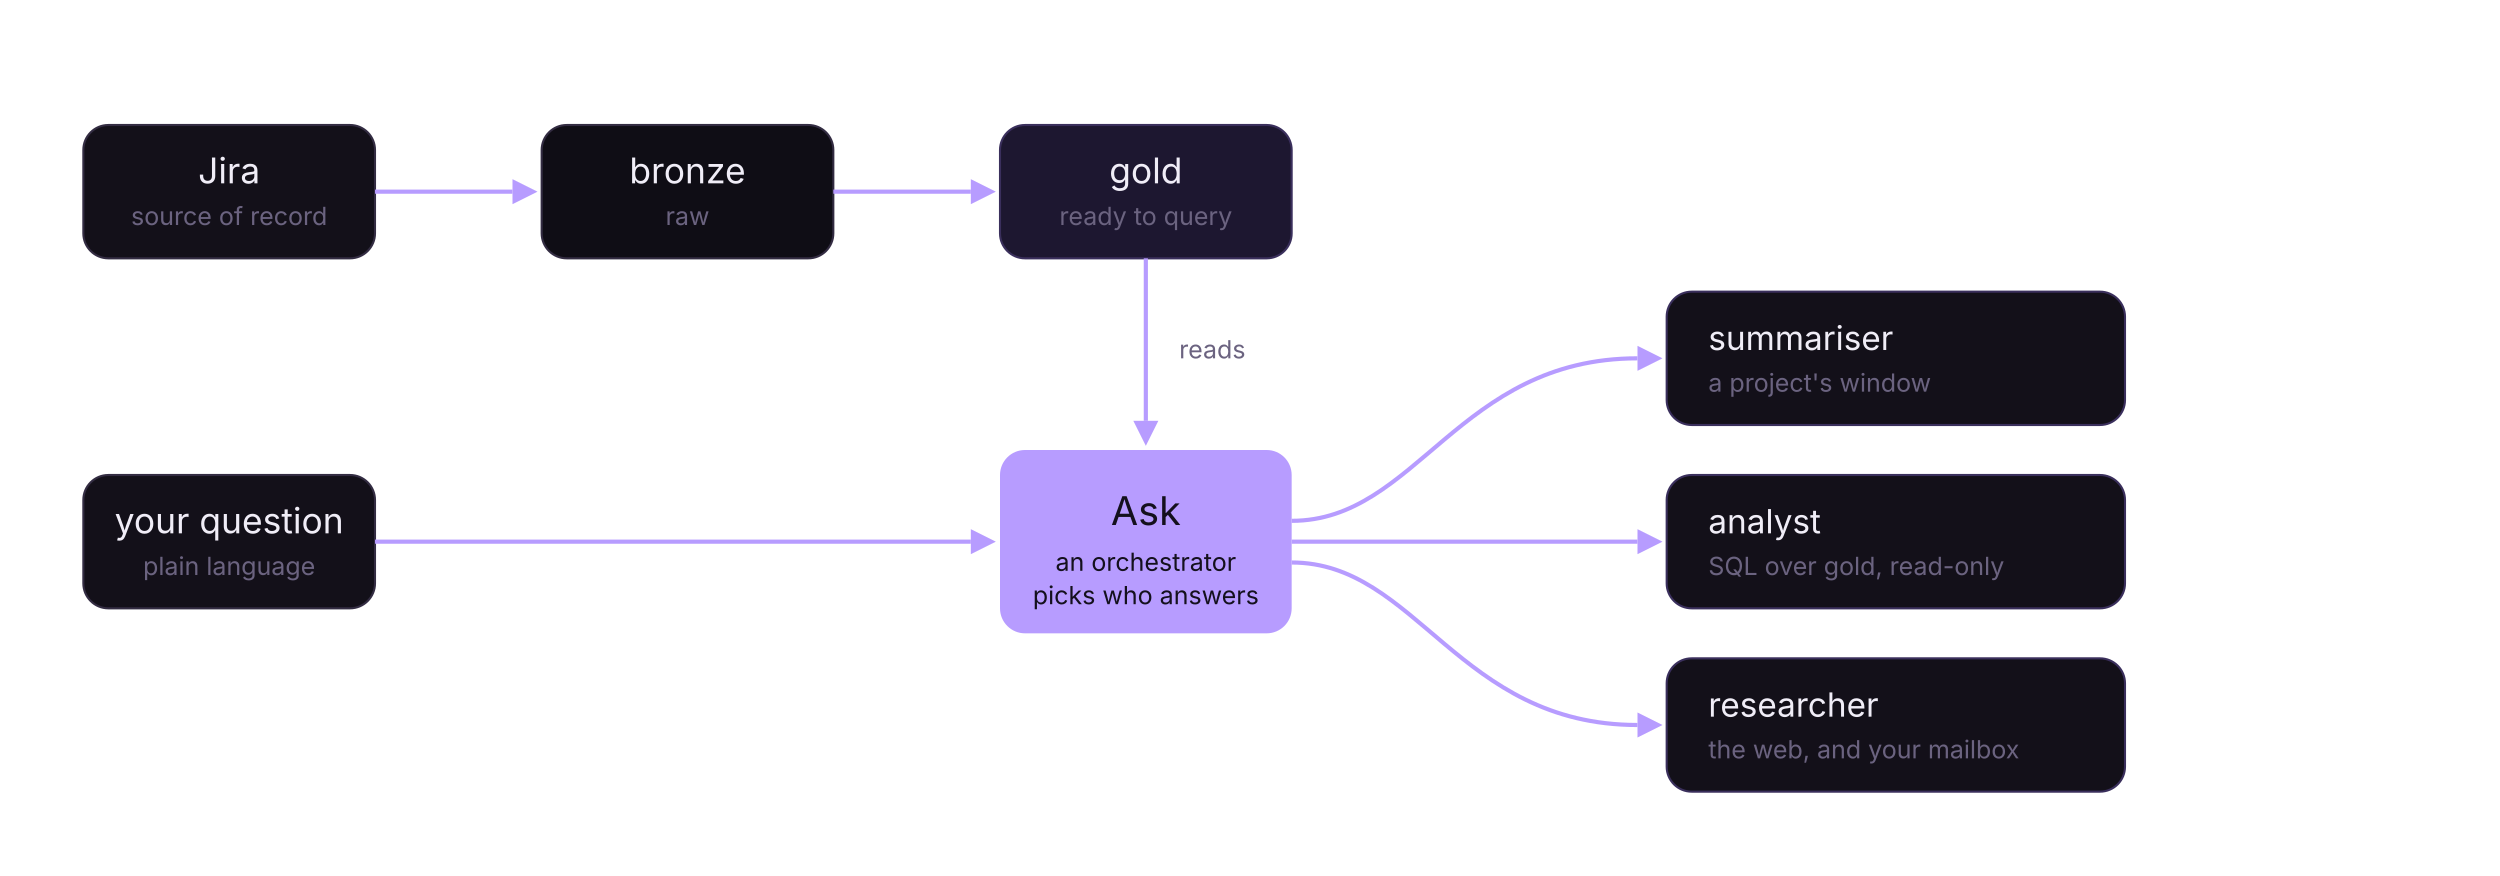
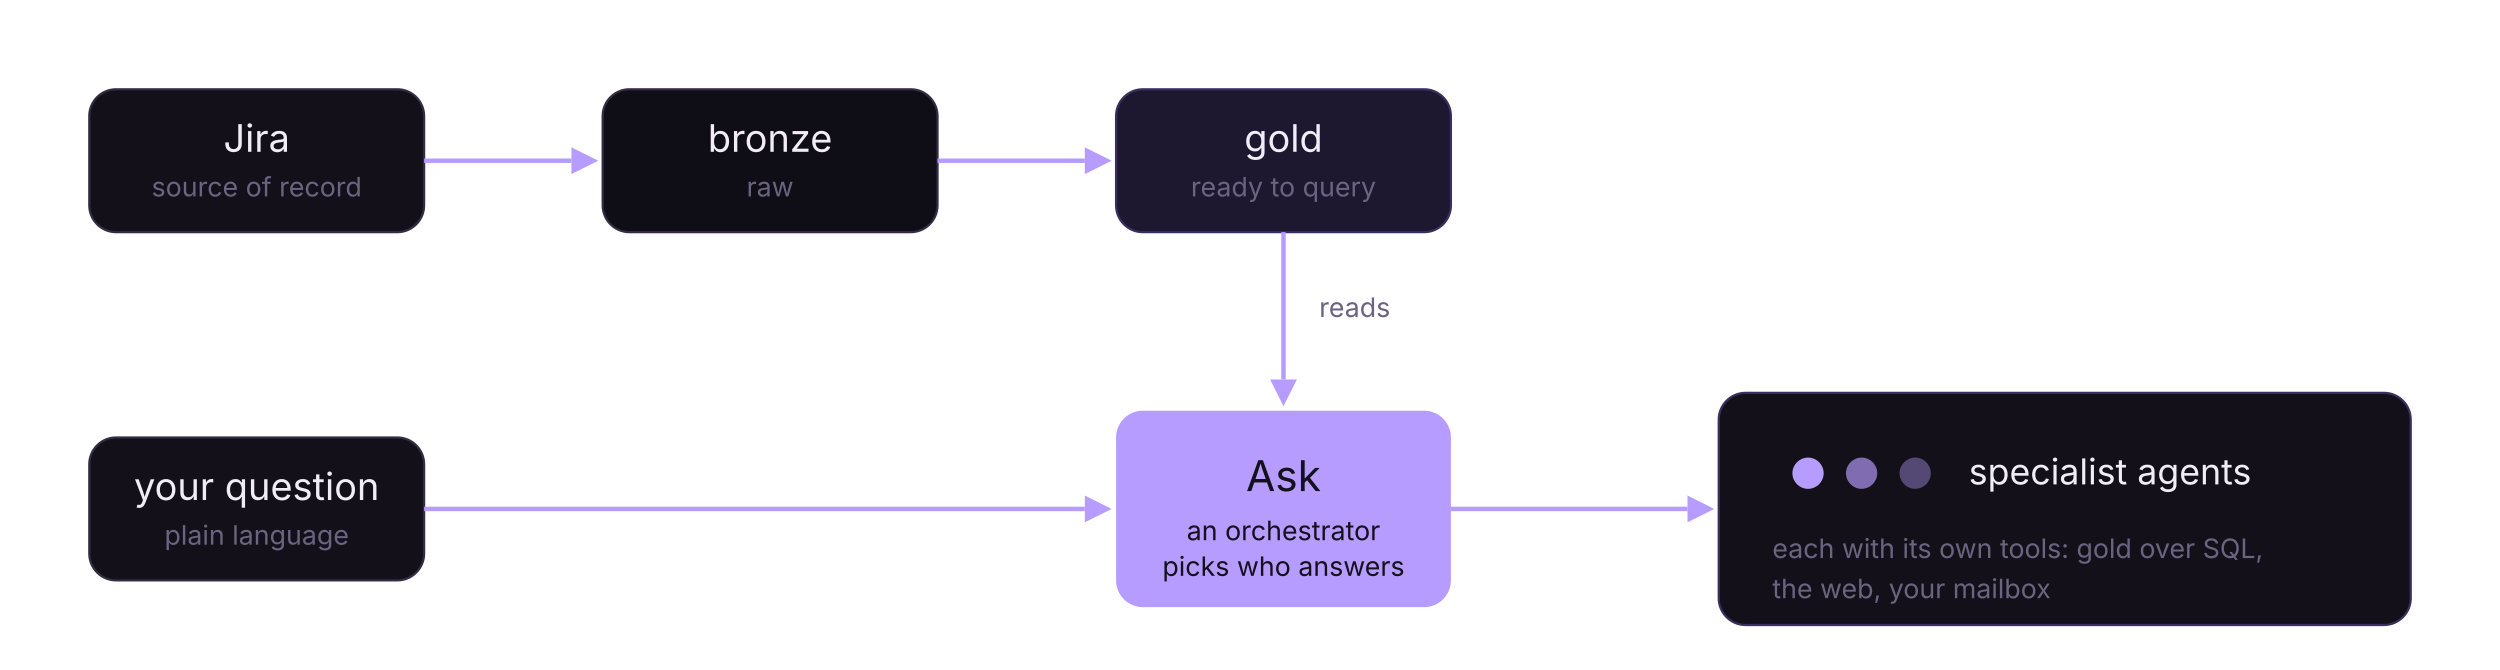
- <svg xmlns="http://www.w3.org/2000/svg" viewBox="0 0 1200 420" width="1200" height="420" role="img" aria-label="Jira syncs into bronze then gold; a question goes to Ask, which routes it to the summariser, analyst or researcher">
-   <rect width="1200" height="420" fill="none" />
+ <svg xmlns="http://www.w3.org/2000/svg" viewBox="0 0 1120 300" width="1120" height="300" role="img" aria-label="Jira syncs into bronze then gold; a question goes to Ask, which routes it to whichever agent can answer">
  <g font-family="ui-sans-serif, system-ui, -apple-system, sans-serif">
    <g>
-       <rect x="40" y="60" width="140" height="64" rx="12" fill="#131019" stroke="#332c42" />
-       <text x="110" y="88" font-size="17" fill="#f0edf7" text-anchor="middle">Jira</text>
-       <text x="110" y="108" font-size="12" fill="#6b6380" text-anchor="middle">source of record</text>
+       <rect x="40" y="40" width="150" height="64" rx="12" fill="#131019" stroke="#332c42" />
+       <text x="115" y="68" font-size="17" fill="#f0edf7" text-anchor="middle">Jira</text>
+       <text x="115" y="88" font-size="12" fill="#6b6380" text-anchor="middle">source of record</text>
    </g>
    <g>
-       <rect x="260" y="60" width="140" height="64" rx="12" fill="#0f0d15" stroke="#332c42" />
-       <text x="330" y="88" font-size="17" fill="#f0edf7" text-anchor="middle">bronze</text>
-       <text x="330" y="108" font-size="12" fill="#6b6380" text-anchor="middle">raw</text>
+       <rect x="270" y="40" width="150" height="64" rx="12" fill="#0f0d15" stroke="#332c42" />
+       <text x="345" y="68" font-size="17" fill="#f0edf7" text-anchor="middle">bronze</text>
+       <text x="345" y="88" font-size="12" fill="#6b6380" text-anchor="middle">raw</text>
    </g>
    <g>
-       <rect x="480" y="60" width="140" height="64" rx="12" fill="#1d1730" stroke="#3a2f5c" />
-       <text x="550" y="88" font-size="17" fill="#f0edf7" text-anchor="middle">gold</text>
-       <text x="550" y="108" font-size="12" fill="#6b6380" text-anchor="middle">ready to query</text>
+       <rect x="500" y="40" width="150" height="64" rx="12" fill="#1d1730" stroke="#3a2f5c" />
+       <text x="575" y="68" font-size="17" fill="#f0edf7" text-anchor="middle">gold</text>
+       <text x="575" y="88" font-size="12" fill="#6b6380" text-anchor="middle">ready to query</text>
    </g>
    <g>
-       <rect x="40" y="228" width="140" height="64" rx="12" fill="#131019" stroke="#332c42" />
-       <text x="110" y="256" font-size="17" fill="#f0edf7" text-anchor="middle">your question</text>
-       <text x="110" y="276" font-size="12" fill="#6b6380" text-anchor="middle">plain language</text>
+       <rect x="40" y="196" width="150" height="64" rx="12" fill="#131019" stroke="#332c42" />
+       <text x="115" y="224" font-size="17" fill="#f0edf7" text-anchor="middle">your question</text>
+       <text x="115" y="244" font-size="12" fill="#6b6380" text-anchor="middle">plain language</text>
    </g>
    <g>
-       <rect x="480" y="216" width="140" height="88" rx="12" fill="#b79cff" />
-       <text x="550" y="252" font-size="19" fill="#14101d" text-anchor="middle">Ask</text>
-       <text x="550" y="274" font-size="12" fill="#14101d" text-anchor="middle">an orchestrator</text>
-       <text x="550" y="290" font-size="12" fill="#14101d" text-anchor="middle">picks who answers</text>
+       <rect x="500" y="184" width="150" height="88" rx="12" fill="#b79cff" />
+       <text x="575" y="220" font-size="19" fill="#14101d" text-anchor="middle">Ask</text>
+       <text x="575" y="242" font-size="12" fill="#14101d" text-anchor="middle">an orchestrator</text>
+       <text x="575" y="258" font-size="12" fill="#14101d" text-anchor="middle">picks who answers</text>
    </g>
    <g>
-       <rect x="800" y="140" width="220" height="64" rx="12" fill="#131019" stroke="#3a2f5c" />
-       <text x="820" y="168" font-size="16" fill="#f0edf7">summariser</text>
-       <text x="820" y="188" font-size="12" fill="#6b6380">a project's window</text>
-     </g>
-     <g>
-       <rect x="800" y="228" width="220" height="64" rx="12" fill="#131019" stroke="#3a2f5c" />
-       <text x="820" y="256" font-size="16" fill="#f0edf7">analyst</text>
-       <text x="820" y="276" font-size="12" fill="#6b6380">SQL over gold, read-only</text>
-     </g>
-     <g>
-       <rect x="800" y="316" width="220" height="64" rx="12" fill="#131019" stroke="#3a2f5c" />
-       <text x="820" y="344" font-size="16" fill="#f0edf7">researcher</text>
-       <text x="820" y="364" font-size="12" fill="#6b6380">the web, and your mailbox</text>
+       <rect x="770" y="176" width="310" height="104" rx="12" fill="#131019" stroke="#3a2f5c" />
+       <g fill="#b79cff">
+         <circle cx="810" cy="212" r="7" />
+         <circle cx="834" cy="212" r="7" opacity="0.66" />
+         <circle cx="858" cy="212" r="7" opacity="0.4" />
+       </g>
+       <text x="882" y="217" font-size="16" fill="#f0edf7">specialist agents</text>
+       <text x="794" y="250" font-size="12" fill="#6b6380">each with its own tools: gold over SQL,</text>
+       <text x="794" y="268" font-size="12" fill="#6b6380">the web, your mailbox</text>
    </g>
    <g fill="none" stroke="#b79cff" stroke-width="2">
-       <path d="M180 92H246" />
-       <path d="M400 92H466" />
-       <path d="M550 124V202" />
-       <path d="M180 260H466" />
-       <path d="M620 250C680 250 700 172 786 172" />
-       <path d="M620 260H786" />
-       <path d="M620 270C680 270 700 348 786 348" />
+       <path d="M190 72H256" />
+       <path d="M420 72H486" />
+       <path d="M575 104V170" />
+       <path d="M190 228H486" />
+       <path d="M650 228H756" />
    </g>
    <g fill="#b79cff">
-       <path d="M246 86 258 92 246 98z" />
-       <path d="M466 86 478 92 466 98z" />
-       <path d="M544 202 550 214 556 202z" />
-       <path d="M466 254 478 260 466 266z" />
-       <path d="M786 166 798 172 786 178z" />
-       <path d="M786 254 798 260 786 266z" />
-       <path d="M786 342 798 348 786 354z" />
+       <path d="M256 66 268 72 256 78z" />
+       <path d="M486 66 498 72 486 78z" />
+       <path d="M569 170 575 182 581 170z" />
+       <path d="M486 222 498 228 486 234z" />
+       <path d="M756 222 768 228 756 234z" />
    </g>
-     <text x="566" y="172" font-size="12" fill="#6b6380">reads</text>
+     <text x="591" y="142" font-size="12" fill="#6b6380">reads</text>
  </g>
</svg>
